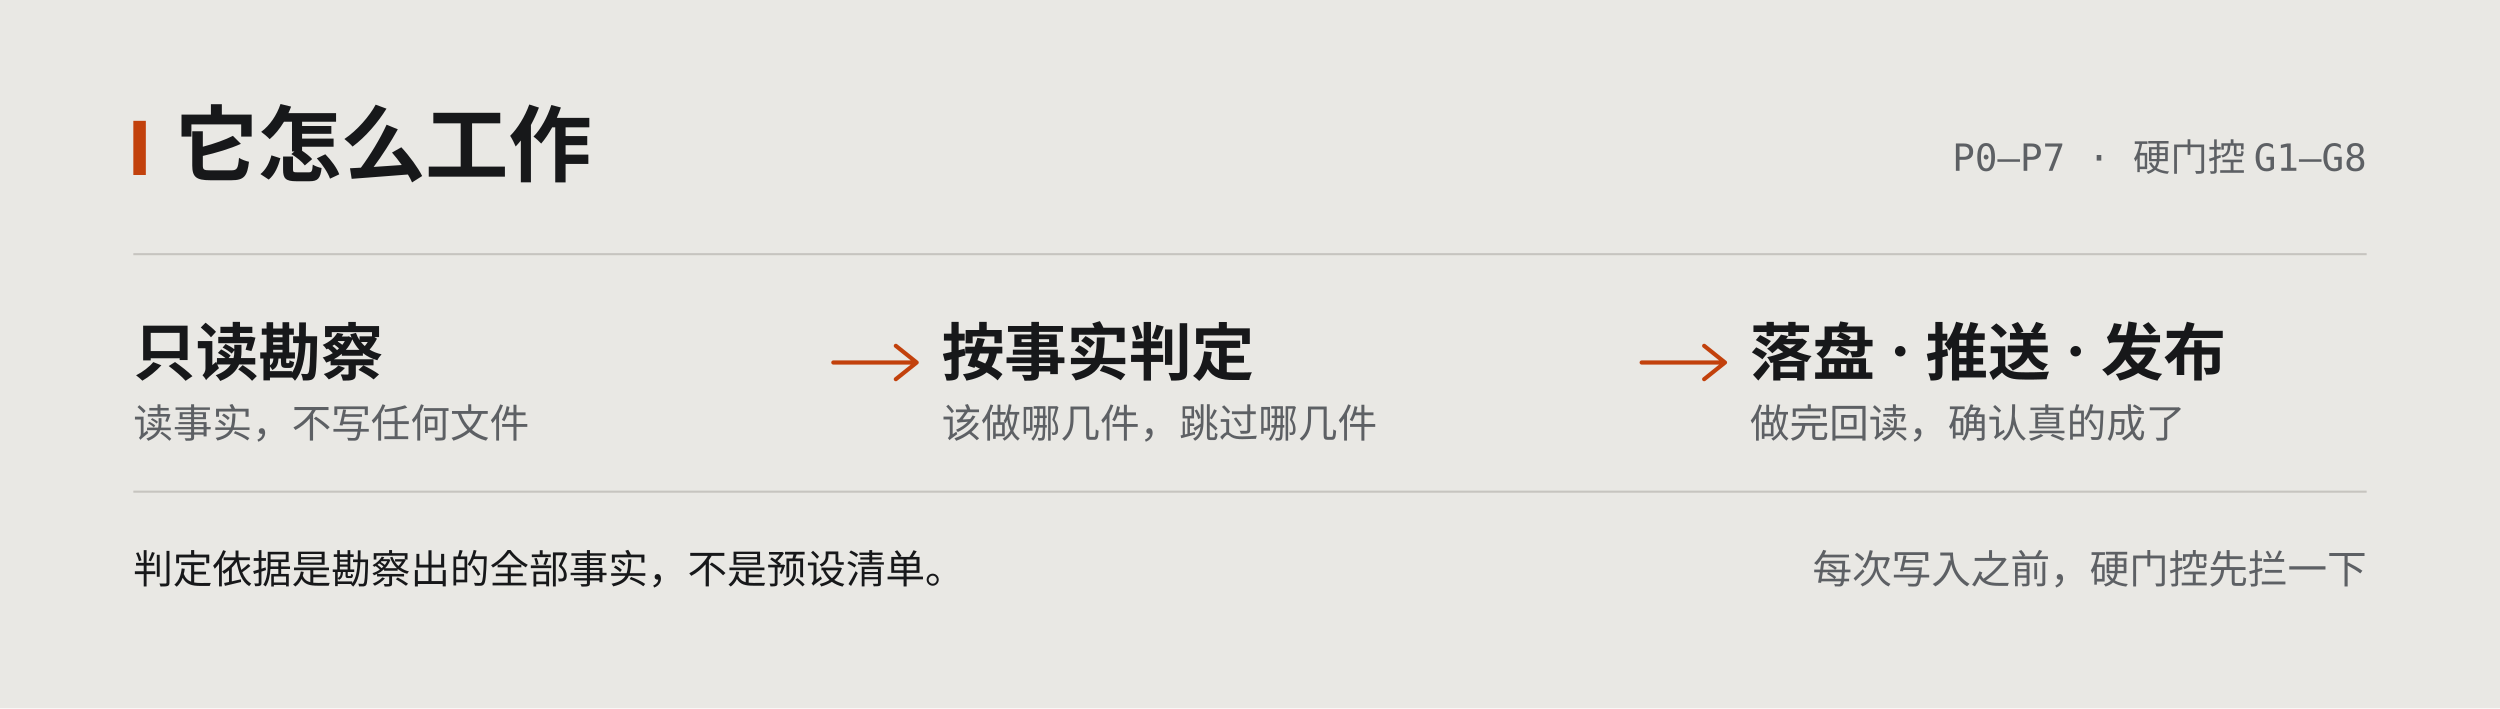
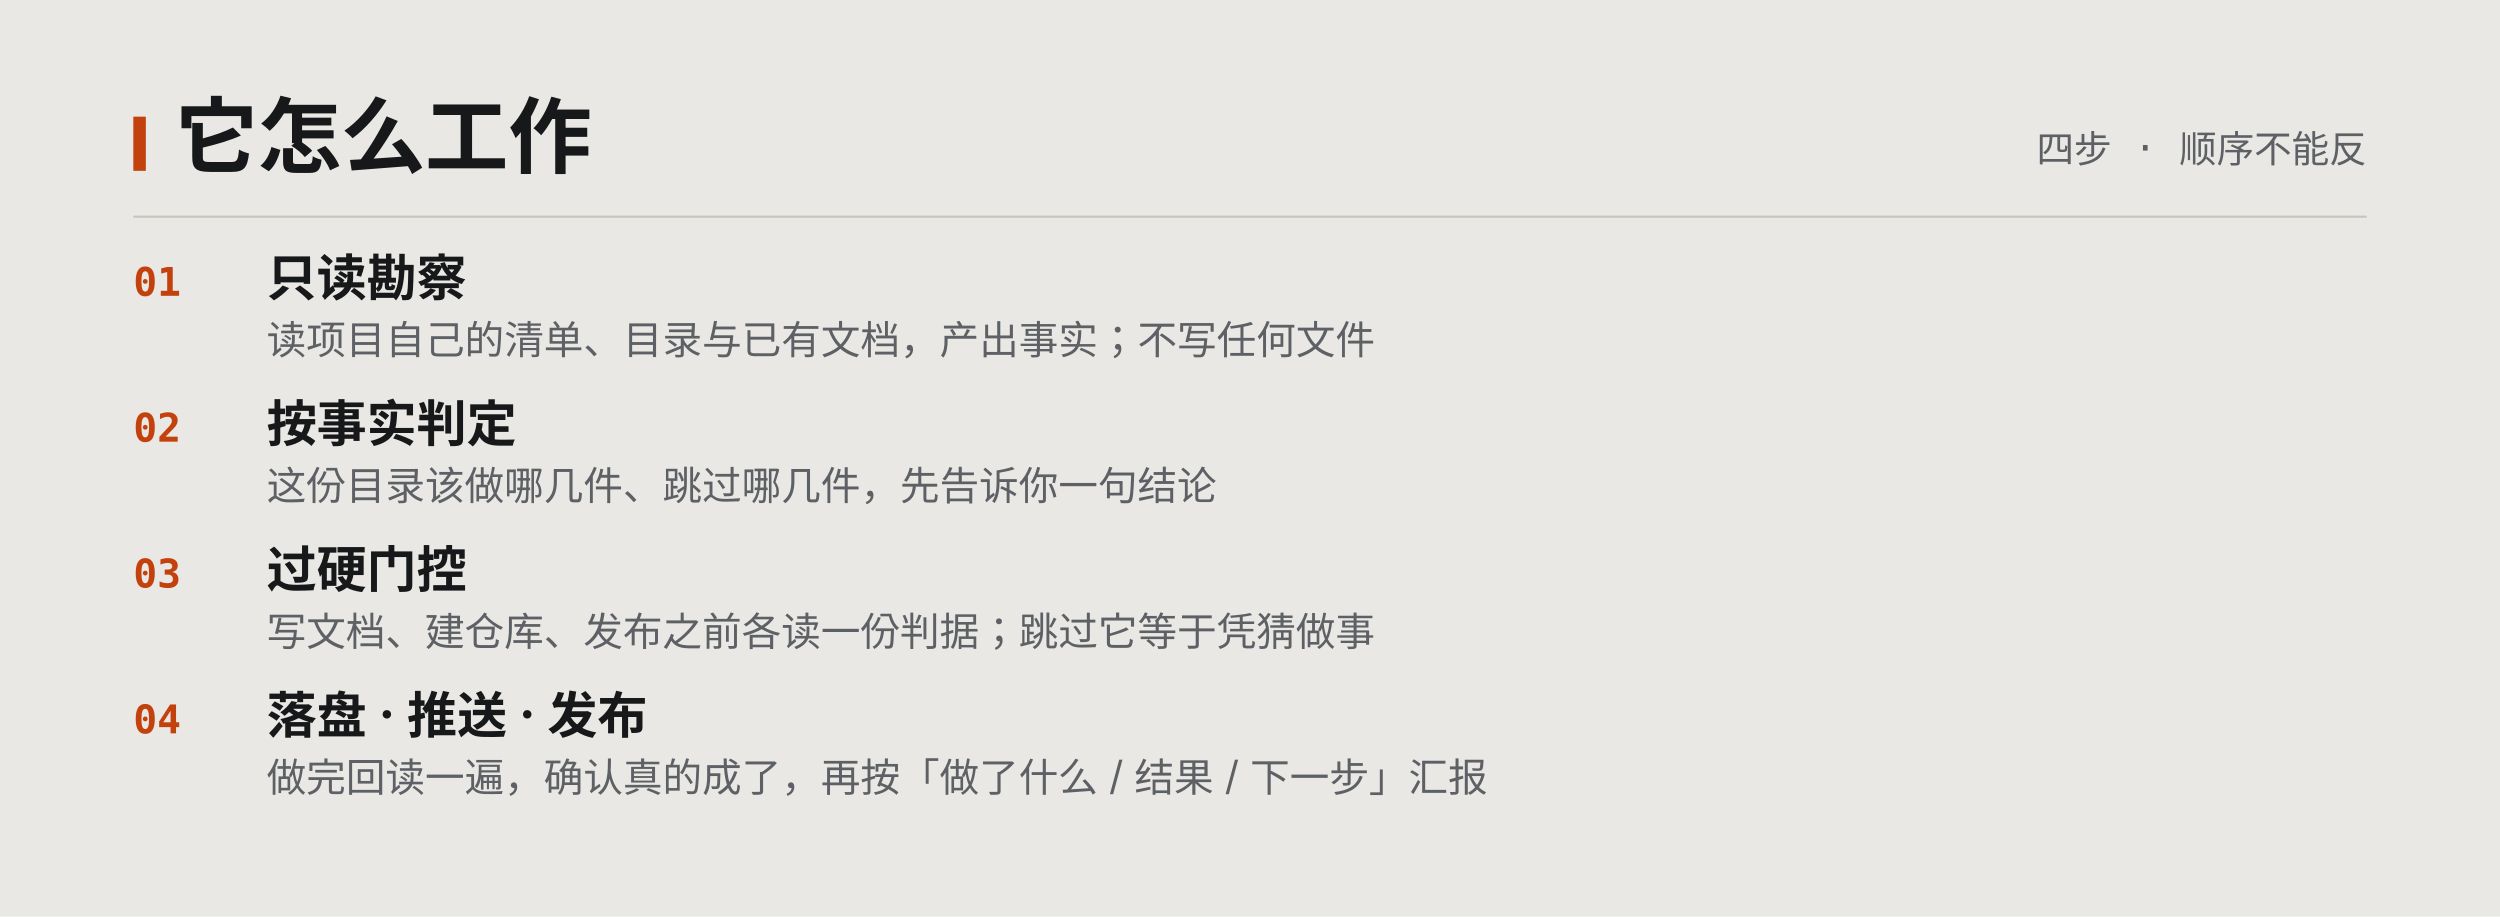
- <svg xmlns="http://www.w3.org/2000/svg" width="1200" height="340" viewBox="0 0 1200 340" role="img" aria-labelledby="pfFlowTitle pfFlowDesc">
-   <rect width="1200" height="340" fill="#E9E8E4" />
-   <g id="head">
-     <rect x="64" y="58" width="6" height="26" fill="#C2410C" />
-     <text x="84" y="84" font-family="-apple-system, BlinkMacSystemFont, 'Segoe UI', 'PingFang SC', sans-serif" font-size="40" font-weight="700" fill="#17181A">它怎么工作</text>
-     <text x="1136" y="82" text-anchor="end" font-family="ui-monospace, SFMono-Regular, Menlo, monospace" font-size="18" fill="#5D6064">P0–P7 · 硬门控 G1–G8</text>
+ <svg xmlns="http://www.w3.org/2000/svg" width="1200" height="440" viewBox="0 0 1200 440" role="img" aria-labelledby="pfFlowTitle pfFlowDesc">
+   <rect width="1200" height="440" fill="#E9E8E4" />
+   <g id="head" font-family="-apple-system, BlinkMacSystemFont, 'Segoe UI', 'PingFang SC', sans-serif">
+     <rect x="64" y="56" width="6" height="26" fill="#C2410C" />
+     <text x="84" y="80" font-size="40" font-weight="700" fill="#17181A">它怎么工作</text>
+     <text x="1136" y="78" text-anchor="end" font-family="ui-monospace, SFMono-Regular, Menlo, monospace" font-size="18" fill="#5D6064">四步 · 顺序不能反</text>
  </g>
-   <line x1="64" y1="122" x2="1136" y2="122" stroke="#C6C4BF" stroke-width="1" />
-   <g id="stages" font-family="-apple-system, BlinkMacSystemFont, 'Segoe UI', 'PingFang SC', sans-serif">
-     <text x="64" y="180" font-size="30" font-weight="700" fill="#17181A">只读勘察</text>
-     <text x="64" y="210" font-size="19" fill="#5D6064">读事实，不写任何文件</text>
-     <text x="452" y="180" font-size="30" font-weight="700" fill="#17181A">按事实判定</text>
-     <text x="452" y="210" font-size="19" fill="#5D6064">该做哪几件，跳过哪几件</text>
-     <text x="840" y="180" font-size="30" font-weight="700" fill="#17181A">落盘 · 推送 · 发布</text>
-     <text x="840" y="210" font-size="19" fill="#5D6064">做完回读，确认真的成了</text>
-     <g fill="none" stroke="#C2410C" stroke-width="2" stroke-linecap="round" stroke-linejoin="round">
-       <path d="M400 174 L440 174 M430 166 L440 174 L430 182" />
-       <path d="M788 174 L828 174 M818 166 L828 174 L818 182" />
-     </g>
-   </g>
-   <line x1="64" y1="236" x2="1136" y2="236" stroke="#C6C4BF" stroke-width="1" />
-   <g id="foot" font-family="-apple-system, BlinkMacSystemFont, 'Segoe UI', 'PingFang SC', sans-serif">
-     <text x="64" y="280" font-size="19" fill="#17181A">判定依据是勘察出的全部事实，不是预设清单。</text>
-     <text x="1136" y="280" font-size="19" fill="#5D6064" text-anchor="end">每次写入之前，硬门控先拦一下</text>
+   <line x1="64" y1="104" x2="1136" y2="104" stroke="#C6C4BF" stroke-width="1" />
+   <g id="steps" font-family="-apple-system, BlinkMacSystemFont, 'Segoe UI', 'PingFang SC', sans-serif">
+     <text x="64" y="142" font-family="ui-monospace, SFMono-Regular, Menlo, monospace" font-size="19" fill="#C2410C" font-weight="700">01</text>
+     <text x="128" y="142" font-size="24" font-weight="700" fill="#17181A">只读勘察</text>
+     <text x="128" y="170" font-size="19" fill="#5D6064">读项目自己的清单、目录与已有文档，产出事实；不写任何文件</text>
+     <text x="64" y="212" font-family="ui-monospace, SFMono-Regular, Menlo, monospace" font-size="19" fill="#C2410C" font-weight="700">02</text>
+     <text x="128" y="212" font-size="24" font-weight="700" fill="#17181A">按事实判定</text>
+     <text x="128" y="240" font-size="19" fill="#5D6064">这份目录该做哪几件、跳过哪几件，先告诉你一句结论</text>
+     <text x="64" y="282" font-family="ui-monospace, SFMono-Regular, Menlo, monospace" font-size="19" fill="#C2410C" font-weight="700">03</text>
+     <text x="128" y="282" font-size="24" font-weight="700" fill="#17181A">过硬门控</text>
+     <text x="128" y="310" font-size="19" fill="#5D6064">写文档、建仓库、发布之前各读一份判据；跳过它等于凭猜做事</text>
+     <text x="64" y="352" font-family="ui-monospace, SFMono-Regular, Menlo, monospace" font-size="19" fill="#C2410C" font-weight="700">04</text>
+     <text x="128" y="352" font-size="24" font-weight="700" fill="#17181A">落盘 · 推送 · 发布</text>
+     <text x="128" y="380" font-size="19" fill="#5D6064">做完回读一遍，确认真的成了，再按「做了什么 / 结果 / 下一步」汇报</text>
  </g>
</svg>
